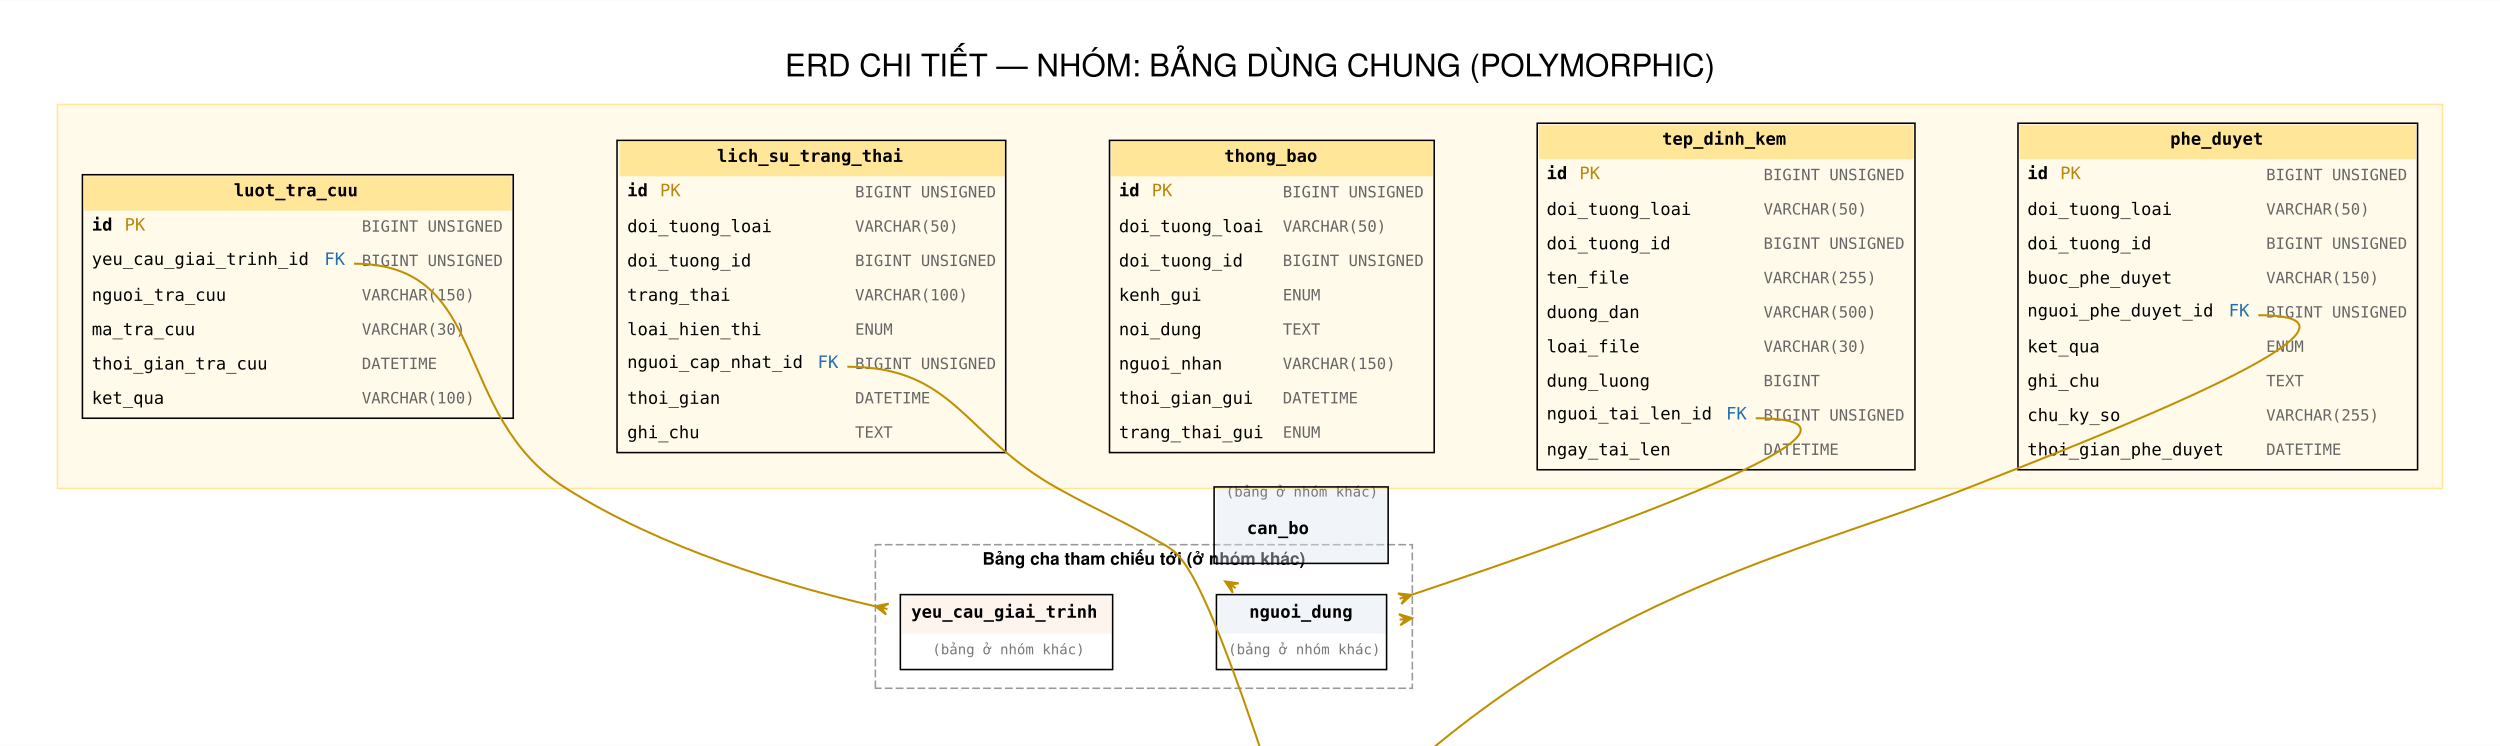
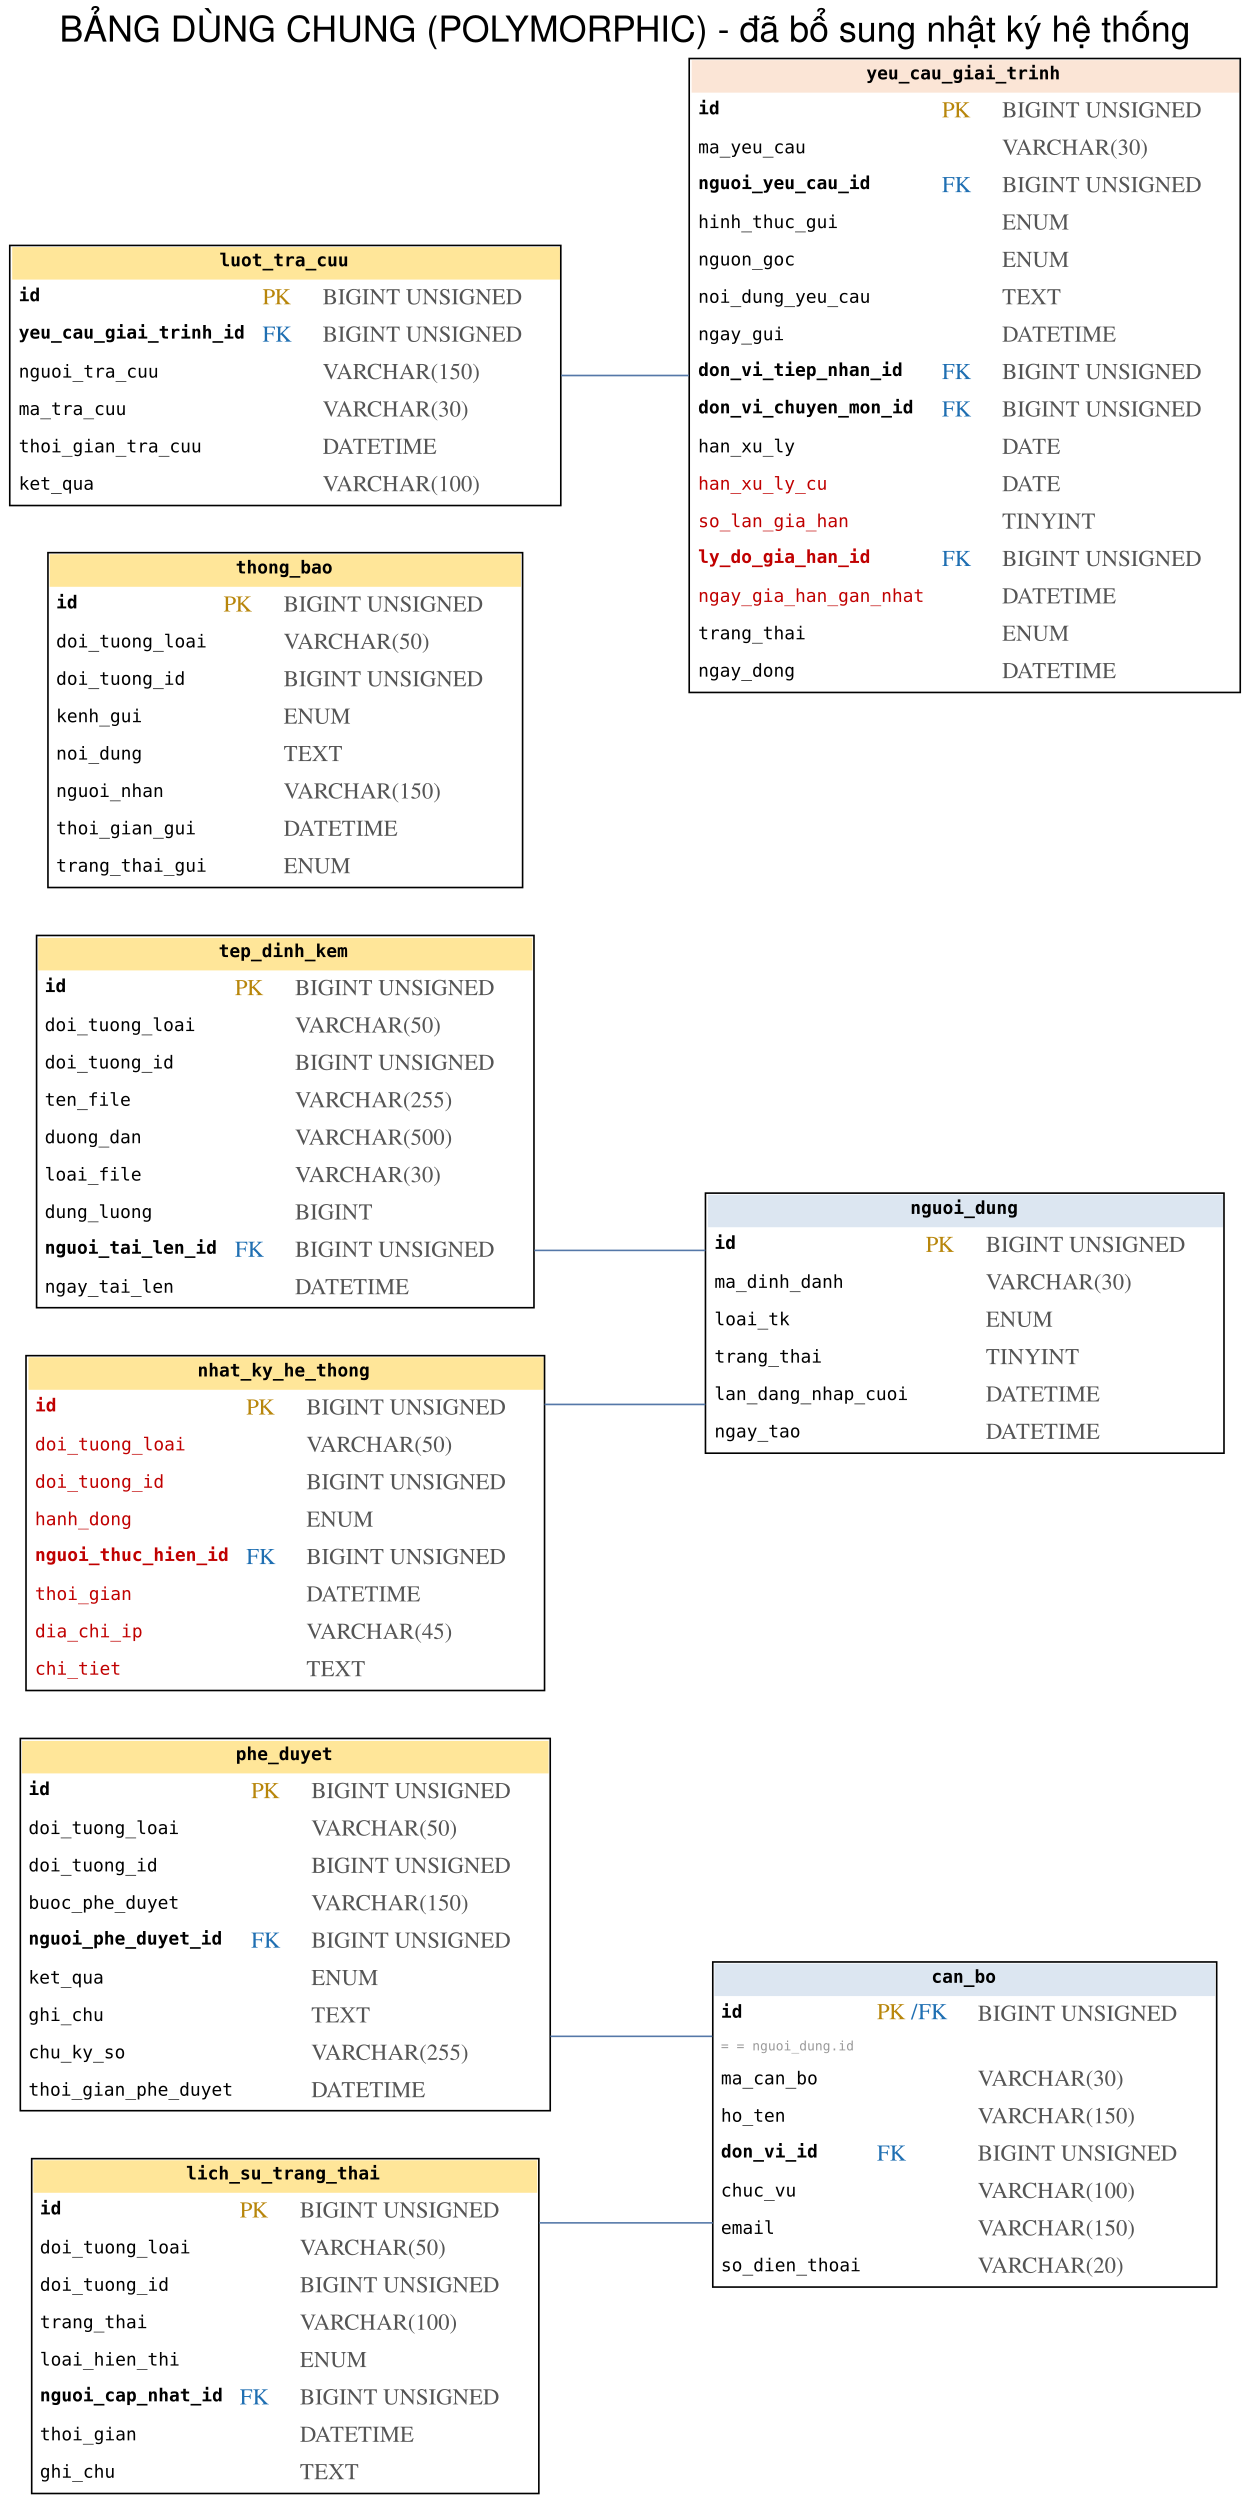
- <svg xmlns="http://www.w3.org/2000/svg" width="1602pt" height="478pt" viewBox="0.00 0.00 1601.60 477.60">
-   <g id="graph0" class="graph" transform="scale(1 1) rotate(0) translate(28.8 448.8)">
-     <polygon fill="white" stroke="transparent" points="-28.8,28.8 -28.8,-448.8 1572.8,-448.8 1572.8,28.8 -28.8,28.8" />
-     <text text-anchor="middle" x="772" y="-400" font-family="Helvetica,sans-Serif" font-size="20.00">ERD CHI TIẾT — NHÓM: BẢNG DÙNG CHUNG (POLYMORPHIC)</text>
-     <g id="clust1" class="cluster">
-       <polygon fill="#ffe699" fill-opacity="0.2" stroke="#ffe699" points="8,-136 8,-382 1536,-382 1536,-136 8,-136" />
-     </g>
-     <g id="clust2" class="cluster">
-       <polygon fill="white" stroke="#999999" stroke-dasharray="5,2" points="532,-8 532,-100 876,-100 876,-8 532,-8" />
-       <text text-anchor="middle" x="704" y="-87.2" font-family="Helvetica,sans-Serif" font-weight="bold" font-size="11.00">Bảng cha tham chiếu tới (ở nhóm khác)</text>
-     </g>
+ <svg xmlns="http://www.w3.org/2000/svg" width="769pt" height="1538pt" viewBox="0.00 0.00 769.00 1538.00">
+   <g id="graph0" class="graph" transform="scale(1 1) rotate(0) translate(4 1534)">
+     <polygon fill="white" stroke="transparent" points="-4,4 -4,-1534 765,-1534 765,4 -4,4" />
+     <text text-anchor="middle" x="380.5" y="-1508.4" font-family="Helvetica,sans-Serif" font-size="22.00">BẢNG DÙNG CHUNG (POLYMORPHIC) - đã bổ sung nhật ký hệ thống</text>
    <g id="node1" class="node">
-       <polygon fill="#ffe699" stroke="transparent" points="1265,-347 1265,-369 1519,-369 1519,-347 1265,-347" />
-       <text text-anchor="start" x="1361.5" y="-356.2" font-family="Consolas" font-weight="bold" font-size="11.00">phe_duyet</text>
-       <text text-anchor="start" x="1270" y="-334.2" font-family="Consolas" font-weight="bold" font-size="11.00">id</text>
-       <text text-anchor="start" x="1284" y="-334.2" font-family="Consolas" font-size="11.00"> </text>
-       <text text-anchor="start" x="1291" y="-334.2" font-family="Consolas" font-size="11.00" fill="#b8860b">PK</text>
-       <text text-anchor="start" x="1423" y="-333.5" font-family="Consolas" font-size="10.00" fill="#666666">BIGINT UNSIGNED</text>
-       <text text-anchor="start" x="1270" y="-311.2" font-family="Consolas" font-size="11.00">doi_tuong_loai</text>
-       <text text-anchor="start" x="1423" y="-311.5" font-family="Consolas" font-size="10.00" fill="#666666">VARCHAR(50)</text>
-       <text text-anchor="start" x="1270" y="-289.2" font-family="Consolas" font-size="11.00">doi_tuong_id</text>
-       <text text-anchor="start" x="1423" y="-289.5" font-family="Consolas" font-size="10.00" fill="#666666">BIGINT UNSIGNED</text>
-       <text text-anchor="start" x="1270" y="-267.2" font-family="Consolas" font-size="11.00">buoc_phe_duyet</text>
-       <text text-anchor="start" x="1423" y="-267.5" font-family="Consolas" font-size="10.00" fill="#666666">VARCHAR(150)</text>
-       <text text-anchor="start" x="1270" y="-246.2" font-family="Consolas" font-size="11.00">nguoi_phe_duyet_id </text>
-       <text text-anchor="start" x="1399" y="-246.2" font-family="Consolas" font-size="11.00" fill="#1f6fb2">FK</text>
-       <text text-anchor="start" x="1423" y="-245.5" font-family="Consolas" font-size="10.00" fill="#666666">BIGINT UNSIGNED</text>
-       <text text-anchor="start" x="1270" y="-223.2" font-family="Consolas" font-size="11.00">ket_qua</text>
-       <text text-anchor="start" x="1423" y="-223.5" font-family="Consolas" font-size="10.00" fill="#666666">ENUM</text>
-       <text text-anchor="start" x="1270" y="-201.2" font-family="Consolas" font-size="11.00">ghi_chu</text>
-       <text text-anchor="start" x="1423" y="-201.5" font-family="Consolas" font-size="10.00" fill="#666666">TEXT</text>
-       <text text-anchor="start" x="1270" y="-179.2" font-family="Consolas" font-size="11.00">chu_ky_so</text>
-       <text text-anchor="start" x="1423" y="-179.5" font-family="Consolas" font-size="10.00" fill="#666666">VARCHAR(255)</text>
-       <text text-anchor="start" x="1270" y="-157.2" font-family="Consolas" font-size="11.00">thoi_gian_phe_duyet</text>
-       <text text-anchor="start" x="1423" y="-157.5" font-family="Consolas" font-size="10.00" fill="#666666">DATETIME</text>
-       <polygon fill="none" stroke="black" points="1264,-148 1264,-370 1520,-370 1520,-148 1264,-148" />
+       <polygon fill="#ffe699" stroke="transparent" points="9.5,-443 9.5,-463 333.5,-463 333.5,-443 9.5,-443" />
+       <text text-anchor="start" x="141" y="-451.2" font-family="Consolas" font-weight="bold" font-size="11.00">phe_duyet</text>
+       <text text-anchor="start" x="13.5" y="-429.7" font-family="Consolas" font-weight="bold" font-size="11.00">id</text>
+       <text text-anchor="start" x="150.5" y="-427.8" font-family="Times,serif" font-size="14.00" fill="#b8860b">PK</text>
+       <text text-anchor="start" x="187.5" y="-427.8" font-family="Times,serif" font-size="14.00" fill="#555555">BIGINT UNSIGNED</text>
+       <text text-anchor="start" x="13.5" y="-405.7" font-family="Consolas" font-size="11.00">doi_tuong_loai</text>
+       <text text-anchor="start" x="187.5" y="-404.8" font-family="Times,serif" font-size="14.00" fill="#555555">VARCHAR(50)</text>
+       <text text-anchor="start" x="13.5" y="-382.7" font-family="Consolas" font-size="11.00">doi_tuong_id</text>
+       <text text-anchor="start" x="187.5" y="-381.8" font-family="Times,serif" font-size="14.00" fill="#555555">BIGINT UNSIGNED</text>
+       <text text-anchor="start" x="13.5" y="-359.7" font-family="Consolas" font-size="11.00">buoc_phe_duyet</text>
+       <text text-anchor="start" x="187.5" y="-358.8" font-family="Times,serif" font-size="14.00" fill="#555555">VARCHAR(150)</text>
+       <text text-anchor="start" x="13.5" y="-337.7" font-family="Consolas" font-weight="bold" font-size="11.00">nguoi_phe_duyet_id</text>
+       <text text-anchor="start" x="150.5" y="-335.8" font-family="Times,serif" font-size="14.00" fill="#1f6fb2">FK</text>
+       <text text-anchor="start" x="187.5" y="-335.8" font-family="Times,serif" font-size="14.00" fill="#555555">BIGINT UNSIGNED</text>
+       <text text-anchor="start" x="13.5" y="-313.7" font-family="Consolas" font-size="11.00">ket_qua</text>
+       <text text-anchor="start" x="187.5" y="-312.8" font-family="Times,serif" font-size="14.00" fill="#555555">ENUM</text>
+       <text text-anchor="start" x="13.5" y="-290.7" font-family="Consolas" font-size="11.00">ghi_chu</text>
+       <text text-anchor="start" x="187.5" y="-289.8" font-family="Times,serif" font-size="14.00" fill="#555555">TEXT</text>
+       <text text-anchor="start" x="13.5" y="-267.7" font-family="Consolas" font-size="11.00">chu_ky_so</text>
+       <text text-anchor="start" x="187.5" y="-266.8" font-family="Times,serif" font-size="14.00" fill="#555555">VARCHAR(255)</text>
+       <text text-anchor="start" x="13.5" y="-244.7" font-family="Consolas" font-size="11.00">thoi_gian_phe_duyet</text>
+       <text text-anchor="start" x="187.5" y="-243.8" font-family="Times,serif" font-size="14.00" fill="#555555">DATETIME</text>
+       <polygon fill="none" stroke="black" points="8.5,-235.5 8.5,-464.5 334.5,-464.5 334.5,-235.5 8.5,-235.5" />
+     </g>
+     <g id="node7" class="node">
+       <polygon fill="#dce6f1" stroke="transparent" points="435.5,-306 435.5,-326 743.5,-326 743.5,-306 435.5,-306" />
+       <text text-anchor="start" x="569" y="-314.2" font-family="Consolas" font-weight="bold" font-size="11.00">can_bo</text>
+       <text text-anchor="start" x="439.5" y="-292.7" font-family="Consolas" font-weight="bold" font-size="11.00">id</text>
+       <text text-anchor="start" x="535.5" y="-291.8" font-family="Times,serif" font-size="14.00" fill="#b8860b">PK</text>
+       <text text-anchor="start" x="556.5" y="-291.8" font-family="Times,serif" font-size="14.00" fill="#1f6fb2">/FK</text>
+       <text text-anchor="start" x="597.5" y="-290.8" font-family="Times,serif" font-size="14.00" fill="#555555">BIGINT UNSIGNED</text>
+       <text text-anchor="start" x="439.5" y="-272.6" font-family="Consolas" font-size="8.00" fill="#999999">= = nguoi_dung.id</text>
+       <text text-anchor="start" x="439.5" y="-251.7" font-family="Consolas" font-size="11.00">ma_can_bo</text>
+       <text text-anchor="start" x="597.5" y="-250.8" font-family="Times,serif" font-size="14.00" fill="#555555">VARCHAR(30)</text>
+       <text text-anchor="start" x="439.5" y="-228.7" font-family="Consolas" font-size="11.00">ho_ten</text>
+       <text text-anchor="start" x="597.5" y="-227.8" font-family="Times,serif" font-size="14.00" fill="#555555">VARCHAR(150)</text>
+       <text text-anchor="start" x="439.5" y="-206.7" font-family="Consolas" font-weight="bold" font-size="11.00">don_vi_id</text>
+       <text text-anchor="start" x="535.5" y="-204.8" font-family="Times,serif" font-size="14.00" fill="#1f6fb2">FK</text>
+       <text text-anchor="start" x="597.5" y="-204.8" font-family="Times,serif" font-size="14.00" fill="#555555">BIGINT UNSIGNED</text>
+       <text text-anchor="start" x="439.5" y="-182.7" font-family="Consolas" font-size="11.00">chuc_vu</text>
+       <text text-anchor="start" x="597.5" y="-181.8" font-family="Times,serif" font-size="14.00" fill="#555555">VARCHAR(100)</text>
+       <text text-anchor="start" x="439.5" y="-159.7" font-family="Consolas" font-size="11.00">email</text>
+       <text text-anchor="start" x="597.5" y="-158.8" font-family="Times,serif" font-size="14.00" fill="#555555">VARCHAR(150)</text>
+       <text text-anchor="start" x="439.5" y="-136.7" font-family="Consolas" font-size="11.00">so_dien_thoai</text>
+       <text text-anchor="start" x="597.5" y="-135.8" font-family="Times,serif" font-size="14.00" fill="#555555">VARCHAR(20)</text>
+       <polygon fill="none" stroke="black" points="434.5,-127 434.5,-327 744.5,-327 744.5,-127 434.5,-127" />
+     </g>
+     <g id="edge1" class="edge">
+       <path fill="none" stroke="#5578a8" d="M334.61,-281.25C367.37,-281.25 401.71,-281.25 434.2,-281.25" />
+     </g>
+     <g id="node2" class="node">
+       <polygon fill="#ffe699" stroke="transparent" points="19.5,-937 19.5,-957 323.5,-957 323.5,-937 19.5,-937" />
+       <text text-anchor="start" x="130.5" y="-945.2" font-family="Consolas" font-weight="bold" font-size="11.00">tep_dinh_kem</text>
+       <text text-anchor="start" x="23.5" y="-923.7" font-family="Consolas" font-weight="bold" font-size="11.00">id</text>
+       <text text-anchor="start" x="140.5" y="-921.8" font-family="Times,serif" font-size="14.00" fill="#b8860b">PK</text>
+       <text text-anchor="start" x="177.5" y="-921.8" font-family="Times,serif" font-size="14.00" fill="#555555">BIGINT UNSIGNED</text>
+       <text text-anchor="start" x="23.5" y="-899.7" font-family="Consolas" font-size="11.00">doi_tuong_loai</text>
+       <text text-anchor="start" x="177.5" y="-898.8" font-family="Times,serif" font-size="14.00" fill="#555555">VARCHAR(50)</text>
+       <text text-anchor="start" x="23.5" y="-876.7" font-family="Consolas" font-size="11.00">doi_tuong_id</text>
+       <text text-anchor="start" x="177.5" y="-875.8" font-family="Times,serif" font-size="14.00" fill="#555555">BIGINT UNSIGNED</text>
+       <text text-anchor="start" x="23.5" y="-853.7" font-family="Consolas" font-size="11.00">ten_file</text>
+       <text text-anchor="start" x="177.5" y="-852.8" font-family="Times,serif" font-size="14.00" fill="#555555">VARCHAR(255)</text>
+       <text text-anchor="start" x="23.5" y="-830.7" font-family="Consolas" font-size="11.00">duong_dan</text>
+       <text text-anchor="start" x="177.5" y="-829.8" font-family="Times,serif" font-size="14.00" fill="#555555">VARCHAR(500)</text>
+       <text text-anchor="start" x="23.5" y="-807.7" font-family="Consolas" font-size="11.00">loai_file</text>
+       <text text-anchor="start" x="177.5" y="-806.8" font-family="Times,serif" font-size="14.00" fill="#555555">VARCHAR(30)</text>
+       <text text-anchor="start" x="23.5" y="-784.7" font-family="Consolas" font-size="11.00">dung_luong</text>
+       <text text-anchor="start" x="177.5" y="-783.8" font-family="Times,serif" font-size="14.00" fill="#555555">BIGINT</text>
+       <text text-anchor="start" x="23.5" y="-762.7" font-family="Consolas" font-weight="bold" font-size="11.00">nguoi_tai_len_id</text>
+       <text text-anchor="start" x="140.5" y="-760.8" font-family="Times,serif" font-size="14.00" fill="#1f6fb2">FK</text>
+       <text text-anchor="start" x="177.5" y="-760.8" font-family="Times,serif" font-size="14.00" fill="#555555">BIGINT UNSIGNED</text>
+       <text text-anchor="start" x="23.5" y="-738.7" font-family="Consolas" font-size="11.00">ngay_tai_len</text>
+       <text text-anchor="start" x="177.5" y="-737.8" font-family="Times,serif" font-size="14.00" fill="#555555">DATETIME</text>
+       <polygon fill="none" stroke="black" points="18.5,-729.5 18.5,-958.5 324.5,-958.5 324.5,-729.5 18.5,-729.5" />
+     </g>
+     <g id="node8" class="node">
+       <polygon fill="#dce6f1" stroke="transparent" points="431.5,-779 431.5,-799 748.5,-799 748.5,-779 431.5,-779" />
+       <text text-anchor="start" x="556" y="-787.2" font-family="Consolas" font-weight="bold" font-size="11.00">nguoi_dung</text>
+       <text text-anchor="start" x="435.5" y="-765.7" font-family="Consolas" font-weight="bold" font-size="11.00">id</text>
+       <text text-anchor="start" x="565.5" y="-763.8" font-family="Times,serif" font-size="14.00" fill="#b8860b">PK</text>
+       <text text-anchor="start" x="602.5" y="-763.8" font-family="Times,serif" font-size="14.00" fill="#555555">BIGINT UNSIGNED</text>
+       <text text-anchor="start" x="435.5" y="-741.7" font-family="Consolas" font-size="11.00">ma_dinh_danh</text>
+       <text text-anchor="start" x="602.5" y="-740.8" font-family="Times,serif" font-size="14.00" fill="#555555">VARCHAR(30)</text>
+       <text text-anchor="start" x="435.5" y="-718.7" font-family="Consolas" font-size="11.00">loai_tk</text>
+       <text text-anchor="start" x="602.5" y="-717.8" font-family="Times,serif" font-size="14.00" fill="#555555">ENUM</text>
+       <text text-anchor="start" x="435.5" y="-695.7" font-family="Consolas" font-size="11.00">trang_thai</text>
+       <text text-anchor="start" x="602.5" y="-694.8" font-family="Times,serif" font-size="14.00" fill="#555555">TINYINT</text>
+       <text text-anchor="start" x="435.5" y="-672.7" font-family="Consolas" font-size="11.00">lan_dang_nhap_cuoi</text>
+       <text text-anchor="start" x="602.5" y="-671.8" font-family="Times,serif" font-size="14.00" fill="#555555">DATETIME</text>
+       <text text-anchor="start" x="435.5" y="-649.7" font-family="Consolas" font-size="11.00">ngay_tao</text>
+       <text text-anchor="start" x="602.5" y="-648.8" font-family="Times,serif" font-size="14.00" fill="#555555">DATETIME</text>
+       <polygon fill="none" stroke="black" points="430,-640 430,-800 749,-800 749,-640 430,-640" />
+     </g>
+     <g id="edge2" class="edge">
+       <path fill="none" stroke="#5578a8" d="M324.77,-764.75C359.03,-764.75 395.43,-764.75 429.93,-764.75" />
+     </g>
+     <g id="node3" class="node">
+       <polygon fill="#ffe699" stroke="transparent" points="26.5,-1173 26.5,-1193 316.5,-1193 316.5,-1173 26.5,-1173" />
+       <text text-anchor="start" x="141" y="-1181.2" font-family="Consolas" font-weight="bold" font-size="11.00">thong_bao</text>
+       <text text-anchor="start" x="30.5" y="-1159.7" font-family="Consolas" font-weight="bold" font-size="11.00">id</text>
+       <text text-anchor="start" x="133.5" y="-1157.8" font-family="Times,serif" font-size="14.00" fill="#b8860b">PK</text>
+       <text text-anchor="start" x="170.5" y="-1157.8" font-family="Times,serif" font-size="14.00" fill="#555555">BIGINT UNSIGNED</text>
+       <text text-anchor="start" x="30.5" y="-1135.7" font-family="Consolas" font-size="11.00">doi_tuong_loai</text>
+       <text text-anchor="start" x="170.5" y="-1134.8" font-family="Times,serif" font-size="14.00" fill="#555555">VARCHAR(50)</text>
+       <text text-anchor="start" x="30.5" y="-1112.7" font-family="Consolas" font-size="11.00">doi_tuong_id</text>
+       <text text-anchor="start" x="170.5" y="-1111.8" font-family="Times,serif" font-size="14.00" fill="#555555">BIGINT UNSIGNED</text>
+       <text text-anchor="start" x="30.5" y="-1089.7" font-family="Consolas" font-size="11.00">kenh_gui</text>
+       <text text-anchor="start" x="170.5" y="-1088.8" font-family="Times,serif" font-size="14.00" fill="#555555">ENUM</text>
+       <text text-anchor="start" x="30.5" y="-1066.7" font-family="Consolas" font-size="11.00">noi_dung</text>
+       <text text-anchor="start" x="170.5" y="-1065.8" font-family="Times,serif" font-size="14.00" fill="#555555">TEXT</text>
+       <text text-anchor="start" x="30.5" y="-1043.7" font-family="Consolas" font-size="11.00">nguoi_nhan</text>
+       <text text-anchor="start" x="170.5" y="-1042.8" font-family="Times,serif" font-size="14.00" fill="#555555">VARCHAR(150)</text>
+       <text text-anchor="start" x="30.5" y="-1020.7" font-family="Consolas" font-size="11.00">thoi_gian_gui</text>
+       <text text-anchor="start" x="170.5" y="-1019.8" font-family="Times,serif" font-size="14.00" fill="#555555">DATETIME</text>
+       <text text-anchor="start" x="30.5" y="-997.7" font-family="Consolas" font-size="11.00">trang_thai_gui</text>
+       <text text-anchor="start" x="170.5" y="-996.8" font-family="Times,serif" font-size="14.00" fill="#555555">ENUM</text>
+       <polygon fill="none" stroke="black" points="25.5,-988 25.5,-1194 317.5,-1194 317.5,-988 25.5,-988" />
+     </g>
+     <g id="node4" class="node">
+       <polygon fill="#ffe699" stroke="transparent" points="16.5,-185 16.5,-205 326.5,-205 326.5,-185 16.5,-185" />
+       <text text-anchor="start" x="110.5" y="-193.2" font-family="Consolas" font-weight="bold" font-size="11.00">lich_su_trang_thai</text>
+       <text text-anchor="start" x="20.5" y="-171.7" font-family="Consolas" font-weight="bold" font-size="11.00">id</text>
+       <text text-anchor="start" x="143.5" y="-169.8" font-family="Times,serif" font-size="14.00" fill="#b8860b">PK</text>
+       <text text-anchor="start" x="180.5" y="-169.8" font-family="Times,serif" font-size="14.00" fill="#555555">BIGINT UNSIGNED</text>
+       <text text-anchor="start" x="20.5" y="-147.7" font-family="Consolas" font-size="11.00">doi_tuong_loai</text>
+       <text text-anchor="start" x="180.5" y="-146.8" font-family="Times,serif" font-size="14.00" fill="#555555">VARCHAR(50)</text>
+       <text text-anchor="start" x="20.5" y="-124.7" font-family="Consolas" font-size="11.00">doi_tuong_id</text>
+       <text text-anchor="start" x="180.5" y="-123.8" font-family="Times,serif" font-size="14.00" fill="#555555">BIGINT UNSIGNED</text>
+       <text text-anchor="start" x="20.5" y="-101.7" font-family="Consolas" font-size="11.00">trang_thai</text>
+       <text text-anchor="start" x="180.5" y="-100.8" font-family="Times,serif" font-size="14.00" fill="#555555">VARCHAR(100)</text>
+       <text text-anchor="start" x="20.5" y="-78.7" font-family="Consolas" font-size="11.00">loai_hien_thi</text>
+       <text text-anchor="start" x="180.5" y="-77.8" font-family="Times,serif" font-size="14.00" fill="#555555">ENUM</text>
+       <text text-anchor="start" x="20.5" y="-56.7" font-family="Consolas" font-weight="bold" font-size="11.00">nguoi_cap_nhat_id</text>
+       <text text-anchor="start" x="143.5" y="-54.8" font-family="Times,serif" font-size="14.00" fill="#1f6fb2">FK</text>
+       <text text-anchor="start" x="180.5" y="-54.8" font-family="Times,serif" font-size="14.00" fill="#555555">BIGINT UNSIGNED</text>
+       <text text-anchor="start" x="20.5" y="-32.7" font-family="Consolas" font-size="11.00">thoi_gian</text>
+       <text text-anchor="start" x="180.5" y="-31.8" font-family="Times,serif" font-size="14.00" fill="#555555">DATETIME</text>
+       <text text-anchor="start" x="20.5" y="-9.7" font-family="Consolas" font-size="11.00">ghi_chu</text>
+       <text text-anchor="start" x="180.5" y="-8.8" font-family="Times,serif" font-size="14.00" fill="#555555">TEXT</text>
+       <polygon fill="none" stroke="black" points="15.5,0 15.5,-206 327.5,-206 327.5,0 15.5,0" />
+     </g>
+     <g id="edge3" class="edge">
+       <path fill="none" stroke="#5578a8" d="M327.74,-166.5C362.64,-166.5 399.64,-166.5 434.49,-166.5" />
+     </g>
+     <g id="node5" class="node">
+       <polygon fill="#ffe699" stroke="transparent" points="3.5,-1362 3.5,-1382 340.5,-1382 340.5,-1362 3.5,-1362" />
+       <text text-anchor="start" x="131" y="-1370.2" font-family="Consolas" font-weight="bold" font-size="11.00">luot_tra_cuu</text>
+       <text text-anchor="start" x="7.5" y="-1348.7" font-family="Consolas" font-weight="bold" font-size="11.00">id</text>
+       <text text-anchor="start" x="157.5" y="-1346.8" font-family="Times,serif" font-size="14.00" fill="#b8860b">PK</text>
+       <text text-anchor="start" x="194.5" y="-1346.8" font-family="Times,serif" font-size="14.00" fill="#555555">BIGINT UNSIGNED</text>
+       <text text-anchor="start" x="7.5" y="-1325.7" font-family="Consolas" font-weight="bold" font-size="11.00">yeu_cau_giai_trinh_id</text>
+       <text text-anchor="start" x="157.5" y="-1323.8" font-family="Times,serif" font-size="14.00" fill="#1f6fb2">FK</text>
+       <text text-anchor="start" x="194.5" y="-1323.8" font-family="Times,serif" font-size="14.00" fill="#555555">BIGINT UNSIGNED</text>
+       <text text-anchor="start" x="7.5" y="-1301.7" font-family="Consolas" font-size="11.00">nguoi_tra_cuu</text>
+       <text text-anchor="start" x="194.5" y="-1300.8" font-family="Times,serif" font-size="14.00" fill="#555555">VARCHAR(150)</text>
+       <text text-anchor="start" x="7.5" y="-1278.7" font-family="Consolas" font-size="11.00">ma_tra_cuu</text>
+       <text text-anchor="start" x="194.5" y="-1277.8" font-family="Times,serif" font-size="14.00" fill="#555555">VARCHAR(30)</text>
+       <text text-anchor="start" x="7.5" y="-1255.7" font-family="Consolas" font-size="11.00">thoi_gian_tra_cuu</text>
+       <text text-anchor="start" x="194.5" y="-1254.8" font-family="Times,serif" font-size="14.00" fill="#555555">DATETIME</text>
+       <text text-anchor="start" x="7.5" y="-1232.7" font-family="Consolas" font-size="11.00">ket_qua</text>
+       <text text-anchor="start" x="194.5" y="-1231.8" font-family="Times,serif" font-size="14.00" fill="#555555">VARCHAR(100)</text>
+       <polygon fill="none" stroke="black" points="2,-1223 2,-1383 341,-1383 341,-1223 2,-1223" />
+     </g>
+     <g id="node9" class="node">
+       <polygon fill="#fbe5d6" stroke="transparent" points="421.5,-1477 421.5,-1497 758.5,-1497 758.5,-1477 421.5,-1477" />
+       <text text-anchor="start" x="529" y="-1485.2" font-family="Consolas" font-weight="bold" font-size="11.00">yeu_cau_giai_trinh</text>
+       <text text-anchor="start" x="425.5" y="-1463.7" font-family="Consolas" font-weight="bold" font-size="11.00">id</text>
+       <text text-anchor="start" x="575.5" y="-1461.8" font-family="Times,serif" font-size="14.00" fill="#b8860b">PK</text>
+       <text text-anchor="start" x="612.5" y="-1461.8" font-family="Times,serif" font-size="14.00" fill="#555555">BIGINT UNSIGNED</text>
+       <text text-anchor="start" x="425.5" y="-1439.7" font-family="Consolas" font-size="11.00">ma_yeu_cau</text>
+       <text text-anchor="start" x="612.5" y="-1438.8" font-family="Times,serif" font-size="14.00" fill="#555555">VARCHAR(30)</text>
+       <text text-anchor="start" x="425.5" y="-1417.7" font-family="Consolas" font-weight="bold" font-size="11.00">nguoi_yeu_cau_id</text>
+       <text text-anchor="start" x="575.5" y="-1415.8" font-family="Times,serif" font-size="14.00" fill="#1f6fb2">FK</text>
+       <text text-anchor="start" x="612.5" y="-1415.8" font-family="Times,serif" font-size="14.00" fill="#555555">BIGINT UNSIGNED</text>
+       <text text-anchor="start" x="425.5" y="-1393.7" font-family="Consolas" font-size="11.00">hinh_thuc_gui</text>
+       <text text-anchor="start" x="612.5" y="-1392.8" font-family="Times,serif" font-size="14.00" fill="#555555">ENUM</text>
+       <text text-anchor="start" x="425.5" y="-1370.7" font-family="Consolas" font-size="11.00">nguon_goc</text>
+       <text text-anchor="start" x="612.5" y="-1369.8" font-family="Times,serif" font-size="14.00" fill="#555555">ENUM</text>
+       <text text-anchor="start" x="425.5" y="-1347.7" font-family="Consolas" font-size="11.00">noi_dung_yeu_cau</text>
+       <text text-anchor="start" x="612.5" y="-1346.8" font-family="Times,serif" font-size="14.00" fill="#555555">TEXT</text>
+       <text text-anchor="start" x="425.5" y="-1324.7" font-family="Consolas" font-size="11.00">ngay_gui</text>
+       <text text-anchor="start" x="612.5" y="-1323.8" font-family="Times,serif" font-size="14.00" fill="#555555">DATETIME</text>
+       <text text-anchor="start" x="425.5" y="-1302.7" font-family="Consolas" font-weight="bold" font-size="11.00">don_vi_tiep_nhan_id</text>
+       <text text-anchor="start" x="575.5" y="-1300.8" font-family="Times,serif" font-size="14.00" fill="#1f6fb2">FK</text>
+       <text text-anchor="start" x="612.5" y="-1300.8" font-family="Times,serif" font-size="14.00" fill="#555555">BIGINT UNSIGNED</text>
+       <text text-anchor="start" x="425.5" y="-1279.7" font-family="Consolas" font-weight="bold" font-size="11.00">don_vi_chuyen_mon_id</text>
+       <text text-anchor="start" x="575.5" y="-1277.8" font-family="Times,serif" font-size="14.00" fill="#1f6fb2">FK</text>
+       <text text-anchor="start" x="612.5" y="-1277.8" font-family="Times,serif" font-size="14.00" fill="#555555">BIGINT UNSIGNED</text>
+       <text text-anchor="start" x="425.5" y="-1255.7" font-family="Consolas" font-size="11.00">han_xu_ly</text>
+       <text text-anchor="start" x="612.5" y="-1254.8" font-family="Times,serif" font-size="14.00" fill="#555555">DATE</text>
+       <text text-anchor="start" x="425.5" y="-1232.7" font-family="Consolas" font-size="11.00" fill="#c00000">han_xu_ly_cu</text>
+       <text text-anchor="start" x="612.5" y="-1231.8" font-family="Times,serif" font-size="14.00" fill="#555555">DATE</text>
+       <text text-anchor="start" x="425.5" y="-1209.7" font-family="Consolas" font-size="11.00" fill="#c00000">so_lan_gia_han</text>
+       <text text-anchor="start" x="612.5" y="-1208.8" font-family="Times,serif" font-size="14.00" fill="#555555">TINYINT</text>
+       <text text-anchor="start" x="425.5" y="-1187.7" font-family="Consolas" font-weight="bold" font-size="11.00" fill="#c00000">ly_do_gia_han_id</text>
+       <text text-anchor="start" x="575.5" y="-1185.8" font-family="Times,serif" font-size="14.00" fill="#1f6fb2">FK</text>
+       <text text-anchor="start" x="612.5" y="-1185.8" font-family="Times,serif" font-size="14.00" fill="#555555">BIGINT UNSIGNED</text>
+       <text text-anchor="start" x="425.5" y="-1163.7" font-family="Consolas" font-size="11.00" fill="#c00000">ngay_gia_han_gan_nhat</text>
+       <text text-anchor="start" x="612.5" y="-1162.8" font-family="Times,serif" font-size="14.00" fill="#555555">DATETIME</text>
+       <text text-anchor="start" x="425.5" y="-1140.7" font-family="Consolas" font-size="11.00">trang_thai</text>
+       <text text-anchor="start" x="612.5" y="-1139.8" font-family="Times,serif" font-size="14.00" fill="#555555">ENUM</text>
+       <text text-anchor="start" x="425.5" y="-1117.7" font-family="Consolas" font-size="11.00">ngay_dong</text>
+       <text text-anchor="start" x="612.5" y="-1116.8" font-family="Times,serif" font-size="14.00" fill="#555555">DATETIME</text>
+       <polygon fill="none" stroke="black" points="420,-1108 420,-1498 759,-1498 759,-1108 420,-1108" />
+     </g>
+     <g id="edge4" class="edge">
+       <path fill="none" stroke="#5578a8" d="M341.22,-1303C367.11,-1303 393.84,-1303 419.74,-1303" />
    </g>
    <g id="node6" class="node">
-       <polygon fill="#dce6f1" fill-opacity="0.4" stroke="transparent" points="752,-43 752,-67 859,-67 859,-43 752,-43" />
-       <text text-anchor="start" x="771.5" y="-53.2" font-family="Consolas" font-weight="bold" font-size="11.00">nguoi_dung</text>
-       <text text-anchor="start" x="758" y="-29.8" font-family="Consolas" font-size="9.00" fill="#777777">(bảng ở nhóm khác)</text>
-       <polygon fill="none" stroke="black" points="750.5,-20 750.5,-68 859.5,-68 859.5,-20 750.5,-20" />
-     </g>
-     <g id="node_canbo_stub" class="node">
-       <polygon fill="#dce6f1" fill-opacity="0.4" stroke="transparent" points="750.5,-88 750.5,-136 859.5,-136 859.5,-88 750.5,-88" />
-       <text text-anchor="start" x="770.0" y="-106.8" font-family="Consolas" font-weight="bold" font-size="11.00">can_bo</text>
-       <text text-anchor="start" x="756.5" y="-130.8" font-family="Consolas" font-size="9.00" fill="#777777">(bảng ở nhóm khác)</text>
-       <polygon fill="none" stroke="black" points="749.0,-137 749.0,-88 860.5,-88 860.5,-137 749.0,-137" />
-     </g>
-     <g id="edge1" class="edge">
-       <path fill="none" stroke="#bf8f00" stroke-width="1.3" d="M1418,-247C1514.65,-247 1321,-171.23 1231,-136 1111.1,-89.07 962.25,-64.31 805.00,112.00" />
-       <polygon fill="#bf8f00" stroke="#bf8f00" stroke-width="1.3" points="875.79,-52.97 868.31,-48.37 871.82,-52.45 867.85,-51.94 867.85,-51.94 867.85,-51.94 871.82,-52.45 867.39,-55.51 875.79,-52.97 875.79,-52.97" />
-     </g>
-     <g id="node2" class="node">
-       <polygon fill="#ffe699" stroke="transparent" points="957,-347 957,-369 1197,-369 1197,-347 957,-347" />
-       <text text-anchor="start" x="1036" y="-356.2" font-family="Consolas" font-weight="bold" font-size="11.00">tep_dinh_kem</text>
-       <text text-anchor="start" x="962" y="-334.2" font-family="Consolas" font-weight="bold" font-size="11.00">id</text>
-       <text text-anchor="start" x="976" y="-334.2" font-family="Consolas" font-size="11.00"> </text>
-       <text text-anchor="start" x="983" y="-334.2" font-family="Consolas" font-size="11.00" fill="#b8860b">PK</text>
-       <text text-anchor="start" x="1101" y="-333.5" font-family="Consolas" font-size="10.00" fill="#666666">BIGINT UNSIGNED</text>
-       <text text-anchor="start" x="962" y="-311.2" font-family="Consolas" font-size="11.00">doi_tuong_loai</text>
-       <text text-anchor="start" x="1101" y="-311.5" font-family="Consolas" font-size="10.00" fill="#666666">VARCHAR(50)</text>
-       <text text-anchor="start" x="962" y="-289.2" font-family="Consolas" font-size="11.00">doi_tuong_id</text>
-       <text text-anchor="start" x="1101" y="-289.5" font-family="Consolas" font-size="10.00" fill="#666666">BIGINT UNSIGNED</text>
-       <text text-anchor="start" x="962" y="-267.2" font-family="Consolas" font-size="11.00">ten_file</text>
-       <text text-anchor="start" x="1101" y="-267.5" font-family="Consolas" font-size="10.00" fill="#666666">VARCHAR(255)</text>
-       <text text-anchor="start" x="962" y="-245.2" font-family="Consolas" font-size="11.00">duong_dan</text>
-       <text text-anchor="start" x="1101" y="-245.5" font-family="Consolas" font-size="10.00" fill="#666666">VARCHAR(500)</text>
-       <text text-anchor="start" x="962" y="-223.2" font-family="Consolas" font-size="11.00">loai_file</text>
-       <text text-anchor="start" x="1101" y="-223.5" font-family="Consolas" font-size="10.00" fill="#666666">VARCHAR(30)</text>
-       <text text-anchor="start" x="962" y="-201.2" font-family="Consolas" font-size="11.00">dung_luong</text>
-       <text text-anchor="start" x="1101" y="-201.5" font-family="Consolas" font-size="10.00" fill="#666666">BIGINT</text>
-       <text text-anchor="start" x="962" y="-180.2" font-family="Consolas" font-size="11.00">nguoi_tai_len_id </text>
-       <text text-anchor="start" x="1077" y="-180.2" font-family="Consolas" font-size="11.00" fill="#1f6fb2">FK</text>
-       <text text-anchor="start" x="1101" y="-179.5" font-family="Consolas" font-size="10.00" fill="#666666">BIGINT UNSIGNED</text>
-       <text text-anchor="start" x="962" y="-157.2" font-family="Consolas" font-size="11.00">ngay_tai_len</text>
-       <text text-anchor="start" x="1101" y="-157.5" font-family="Consolas" font-size="10.00" fill="#666666">DATETIME</text>
-       <polygon fill="none" stroke="black" points="956,-148 956,-370 1198,-370 1198,-148 956,-148" />
-     </g>
-     <g id="edge2" class="edge">
-       <path fill="none" stroke="#bf8f00" stroke-width="1.3" d="M1096,-181C1201.48,-181 992.22,-106.75 875.74,-67.98" />
-       <polygon fill="#bf8f00" stroke="#bf8f00" stroke-width="1.3" points="875.45,-67.88 869,-61.94 871.66,-66.62 867.86,-65.36 867.86,-65.36 867.86,-65.36 871.66,-66.62 866.73,-68.78 875.45,-67.88 875.45,-67.88" />
-     </g>
-     <g id="node3" class="node">
-       <polygon fill="#ffe699" stroke="transparent" points="683,-336 683,-358 889,-358 889,-336 683,-336" />
-       <text text-anchor="start" x="755.5" y="-345.2" font-family="Consolas" font-weight="bold" font-size="11.00">thong_bao</text>
-       <text text-anchor="start" x="688" y="-323.2" font-family="Consolas" font-weight="bold" font-size="11.00">id</text>
-       <text text-anchor="start" x="702" y="-323.2" font-family="Consolas" font-size="11.00"> </text>
-       <text text-anchor="start" x="709" y="-323.2" font-family="Consolas" font-size="11.00" fill="#b8860b">PK</text>
-       <text text-anchor="start" x="793" y="-322.5" font-family="Consolas" font-size="10.00" fill="#666666">BIGINT UNSIGNED</text>
-       <text text-anchor="start" x="688" y="-300.2" font-family="Consolas" font-size="11.00">doi_tuong_loai</text>
-       <text text-anchor="start" x="793" y="-300.5" font-family="Consolas" font-size="10.00" fill="#666666">VARCHAR(50)</text>
-       <text text-anchor="start" x="688" y="-278.2" font-family="Consolas" font-size="11.00">doi_tuong_id</text>
-       <text text-anchor="start" x="793" y="-278.5" font-family="Consolas" font-size="10.00" fill="#666666">BIGINT UNSIGNED</text>
-       <text text-anchor="start" x="688" y="-256.2" font-family="Consolas" font-size="11.00">kenh_gui</text>
-       <text text-anchor="start" x="793" y="-256.5" font-family="Consolas" font-size="10.00" fill="#666666">ENUM</text>
-       <text text-anchor="start" x="688" y="-234.2" font-family="Consolas" font-size="11.00">noi_dung</text>
-       <text text-anchor="start" x="793" y="-234.5" font-family="Consolas" font-size="10.00" fill="#666666">TEXT</text>
-       <text text-anchor="start" x="688" y="-212.2" font-family="Consolas" font-size="11.00">nguoi_nhan</text>
-       <text text-anchor="start" x="793" y="-212.5" font-family="Consolas" font-size="10.00" fill="#666666">VARCHAR(150)</text>
-       <text text-anchor="start" x="688" y="-190.2" font-family="Consolas" font-size="11.00">thoi_gian_gui</text>
-       <text text-anchor="start" x="793" y="-190.5" font-family="Consolas" font-size="10.00" fill="#666666">DATETIME</text>
-       <text text-anchor="start" x="688" y="-168.2" font-family="Consolas" font-size="11.00">trang_thai_gui</text>
-       <text text-anchor="start" x="793" y="-168.5" font-family="Consolas" font-size="10.00" fill="#666666">ENUM</text>
-       <polygon fill="none" stroke="black" points="682,-159 682,-359 890,-359 890,-159 682,-159" />
-     </g>
-     <g id="node4" class="node">
-       <polygon fill="#ffe699" stroke="transparent" points="368,-336 368,-358 615,-358 615,-336 368,-336" />
-       <text text-anchor="start" x="430.5" y="-345.2" font-family="Consolas" font-weight="bold" font-size="11.00">lich_su_trang_thai</text>
-       <text text-anchor="start" x="373" y="-323.2" font-family="Consolas" font-weight="bold" font-size="11.00">id</text>
-       <text text-anchor="start" x="387" y="-323.2" font-family="Consolas" font-size="11.00"> </text>
-       <text text-anchor="start" x="394" y="-323.2" font-family="Consolas" font-size="11.00" fill="#b8860b">PK</text>
-       <text text-anchor="start" x="519" y="-322.5" font-family="Consolas" font-size="10.00" fill="#666666">BIGINT UNSIGNED</text>
-       <text text-anchor="start" x="373" y="-300.2" font-family="Consolas" font-size="11.00">doi_tuong_loai</text>
-       <text text-anchor="start" x="519" y="-300.5" font-family="Consolas" font-size="10.00" fill="#666666">VARCHAR(50)</text>
-       <text text-anchor="start" x="373" y="-278.2" font-family="Consolas" font-size="11.00">doi_tuong_id</text>
-       <text text-anchor="start" x="519" y="-278.5" font-family="Consolas" font-size="10.00" fill="#666666">BIGINT UNSIGNED</text>
-       <text text-anchor="start" x="373" y="-256.2" font-family="Consolas" font-size="11.00">trang_thai</text>
-       <text text-anchor="start" x="519" y="-256.5" font-family="Consolas" font-size="10.00" fill="#666666">VARCHAR(100)</text>
-       <text text-anchor="start" x="373" y="-234.2" font-family="Consolas" font-size="11.00">loai_hien_thi</text>
-       <text text-anchor="start" x="519" y="-234.5" font-family="Consolas" font-size="10.00" fill="#666666">ENUM</text>
-       <text text-anchor="start" x="373" y="-213.2" font-family="Consolas" font-size="11.00">nguoi_cap_nhat_id </text>
-       <text text-anchor="start" x="495" y="-213.2" font-family="Consolas" font-size="11.00" fill="#1f6fb2">FK</text>
-       <text text-anchor="start" x="519" y="-212.5" font-family="Consolas" font-size="10.00" fill="#666666">BIGINT UNSIGNED</text>
-       <text text-anchor="start" x="373" y="-190.2" font-family="Consolas" font-size="11.00">thoi_gian</text>
-       <text text-anchor="start" x="519" y="-190.5" font-family="Consolas" font-size="10.00" fill="#666666">DATETIME</text>
-       <text text-anchor="start" x="373" y="-168.2" font-family="Consolas" font-size="11.00">ghi_chu</text>
-       <text text-anchor="start" x="519" y="-168.5" font-family="Consolas" font-size="10.00" fill="#666666">TEXT</text>
-       <polygon fill="none" stroke="black" points="366.5,-159 366.5,-359 615.5,-359 615.5,-159 366.5,-159" />
-     </g>
-     <g id="edge3" class="edge">
-       <path fill="none" stroke="#bf8f00" stroke-width="1.3" d="M514,-214C583.29,-214 588.37,-169.55 649,-136 678.92,-119.44 687.37,-117.07 717,-100 729.78,-92.64 743.38,-84.36 805.00,112.00" />
-       <polygon fill="#bf8f00" stroke="#bf8f00" stroke-width="1.3" points="756.07,-76.45 764.76,-75.25 759.46,-74.32 762.85,-72.2 762.85,-72.2 762.85,-72.2 759.46,-74.32 760.94,-69.15 756.07,-76.45 756.07,-76.45" />
-     </g>
-     <g id="node5" class="node">
-       <polygon fill="#ffe699" stroke="transparent" points="25,-314 25,-336 299,-336 299,-314 25,-314" />
-       <text text-anchor="start" x="121" y="-323.2" font-family="Consolas" font-weight="bold" font-size="11.00">luot_tra_cuu</text>
-       <text text-anchor="start" x="30" y="-301.2" font-family="Consolas" font-weight="bold" font-size="11.00">id</text>
-       <text text-anchor="start" x="44" y="-301.2" font-family="Consolas" font-size="11.00"> </text>
-       <text text-anchor="start" x="51" y="-301.2" font-family="Consolas" font-size="11.00" fill="#b8860b">PK</text>
-       <text text-anchor="start" x="203" y="-300.5" font-family="Consolas" font-size="10.00" fill="#666666">BIGINT UNSIGNED</text>
-       <text text-anchor="start" x="30" y="-279.2" font-family="Consolas" font-size="11.00">yeu_cau_giai_trinh_id </text>
-       <text text-anchor="start" x="179" y="-279.2" font-family="Consolas" font-size="11.00" fill="#1f6fb2">FK</text>
-       <text text-anchor="start" x="203" y="-278.5" font-family="Consolas" font-size="10.00" fill="#666666">BIGINT UNSIGNED</text>
-       <text text-anchor="start" x="30" y="-256.2" font-family="Consolas" font-size="11.00">nguoi_tra_cuu</text>
-       <text text-anchor="start" x="203" y="-256.5" font-family="Consolas" font-size="10.00" fill="#666666">VARCHAR(150)</text>
-       <text text-anchor="start" x="30" y="-234.2" font-family="Consolas" font-size="11.00">ma_tra_cuu</text>
-       <text text-anchor="start" x="203" y="-234.5" font-family="Consolas" font-size="10.00" fill="#666666">VARCHAR(30)</text>
-       <text text-anchor="start" x="30" y="-212.2" font-family="Consolas" font-size="11.00">thoi_gian_tra_cuu</text>
-       <text text-anchor="start" x="203" y="-212.5" font-family="Consolas" font-size="10.00" fill="#666666">DATETIME</text>
-       <text text-anchor="start" x="30" y="-190.2" font-family="Consolas" font-size="11.00">ket_qua</text>
-       <text text-anchor="start" x="203" y="-190.5" font-family="Consolas" font-size="10.00" fill="#666666">VARCHAR(100)</text>
-       <polygon fill="none" stroke="black" points="24,-181 24,-337 300,-337 300,-181 24,-181" />
-     </g>
-     <g id="node7" class="node">
-       <polygon fill="#fbe5d6" fill-opacity="0.4" stroke="transparent" points="549,-43 549,-67 683,-67 683,-43 549,-43" />
-       <text text-anchor="start" x="555" y="-53.2" font-family="Consolas" font-weight="bold" font-size="11.00">yeu_cau_giai_trinh</text>
-       <text text-anchor="start" x="568.5" y="-29.8" font-family="Consolas" font-size="9.00" fill="#777777">(bảng ở nhóm khác)</text>
-       <polygon fill="none" stroke="black" points="548,-20 548,-68 684,-68 684,-20 548,-20" />
-     </g>
-     <g id="edge4" class="edge">
-       <path fill="none" stroke="#bf8f00" stroke-width="1.3" d="M198,-280C286.03,-280 259.56,-182.99 334,-136 394.66,-97.71 472.91,-74.13 531.58,-60.6" />
-       <polygon fill="#bf8f00" stroke="#bf8f00" stroke-width="1.3" points="531.92,-60.53 540.52,-62.27 535.82,-59.64 539.73,-58.76 539.73,-58.76 539.73,-58.76 535.82,-59.64 538.93,-55.25 531.92,-60.53 531.92,-60.53" />
+       <polygon fill="#ffe699" stroke="transparent" points="13.5,-679 13.5,-699 330.5,-699 330.5,-679 13.5,-679" />
+       <text text-anchor="start" x="117.5" y="-687.2" font-family="Consolas" font-weight="bold" font-size="11.00">nhat_ky_he_thong</text>
+       <text text-anchor="start" x="17.5" y="-665.7" font-family="Consolas" font-weight="bold" font-size="11.00" fill="#c00000">id</text>
+       <text text-anchor="start" x="147.5" y="-663.8" font-family="Times,serif" font-size="14.00" fill="#b8860b">PK</text>
+       <text text-anchor="start" x="184.5" y="-663.8" font-family="Times,serif" font-size="14.00" fill="#555555">BIGINT UNSIGNED</text>
+       <text text-anchor="start" x="17.5" y="-641.7" font-family="Consolas" font-size="11.00" fill="#c00000">doi_tuong_loai</text>
+       <text text-anchor="start" x="184.5" y="-640.8" font-family="Times,serif" font-size="14.00" fill="#555555">VARCHAR(50)</text>
+       <text text-anchor="start" x="17.5" y="-618.7" font-family="Consolas" font-size="11.00" fill="#c00000">doi_tuong_id</text>
+       <text text-anchor="start" x="184.5" y="-617.8" font-family="Times,serif" font-size="14.00" fill="#555555">BIGINT UNSIGNED</text>
+       <text text-anchor="start" x="17.5" y="-595.7" font-family="Consolas" font-size="11.00" fill="#c00000">hanh_dong</text>
+       <text text-anchor="start" x="184.5" y="-594.8" font-family="Times,serif" font-size="14.00" fill="#555555">ENUM</text>
+       <text text-anchor="start" x="17.5" y="-573.7" font-family="Consolas" font-weight="bold" font-size="11.00" fill="#c00000">nguoi_thuc_hien_id</text>
+       <text text-anchor="start" x="147.5" y="-571.8" font-family="Times,serif" font-size="14.00" fill="#1f6fb2">FK</text>
+       <text text-anchor="start" x="184.5" y="-571.8" font-family="Times,serif" font-size="14.00" fill="#555555">BIGINT UNSIGNED</text>
+       <text text-anchor="start" x="17.5" y="-549.7" font-family="Consolas" font-size="11.00" fill="#c00000">thoi_gian</text>
+       <text text-anchor="start" x="184.5" y="-548.8" font-family="Times,serif" font-size="14.00" fill="#555555">DATETIME</text>
+       <text text-anchor="start" x="17.5" y="-526.7" font-family="Consolas" font-size="11.00" fill="#c00000">dia_chi_ip</text>
+       <text text-anchor="start" x="184.5" y="-525.8" font-family="Times,serif" font-size="14.00" fill="#555555">VARCHAR(45)</text>
+       <text text-anchor="start" x="17.5" y="-503.7" font-family="Consolas" font-size="11.00" fill="#c00000">chi_tiet</text>
+       <text text-anchor="start" x="184.5" y="-502.8" font-family="Times,serif" font-size="14.00" fill="#555555">TEXT</text>
+       <polygon fill="none" stroke="black" points="12,-494 12,-700 331,-700 331,-494 12,-494" />
+     </g>
+     <g id="edge5" class="edge">
+       <path fill="none" stroke="#5578a8" d="M331.02,-670C363.42,-670 397.5,-670 429.9,-670" />
    </g>
  </g>
</svg>
